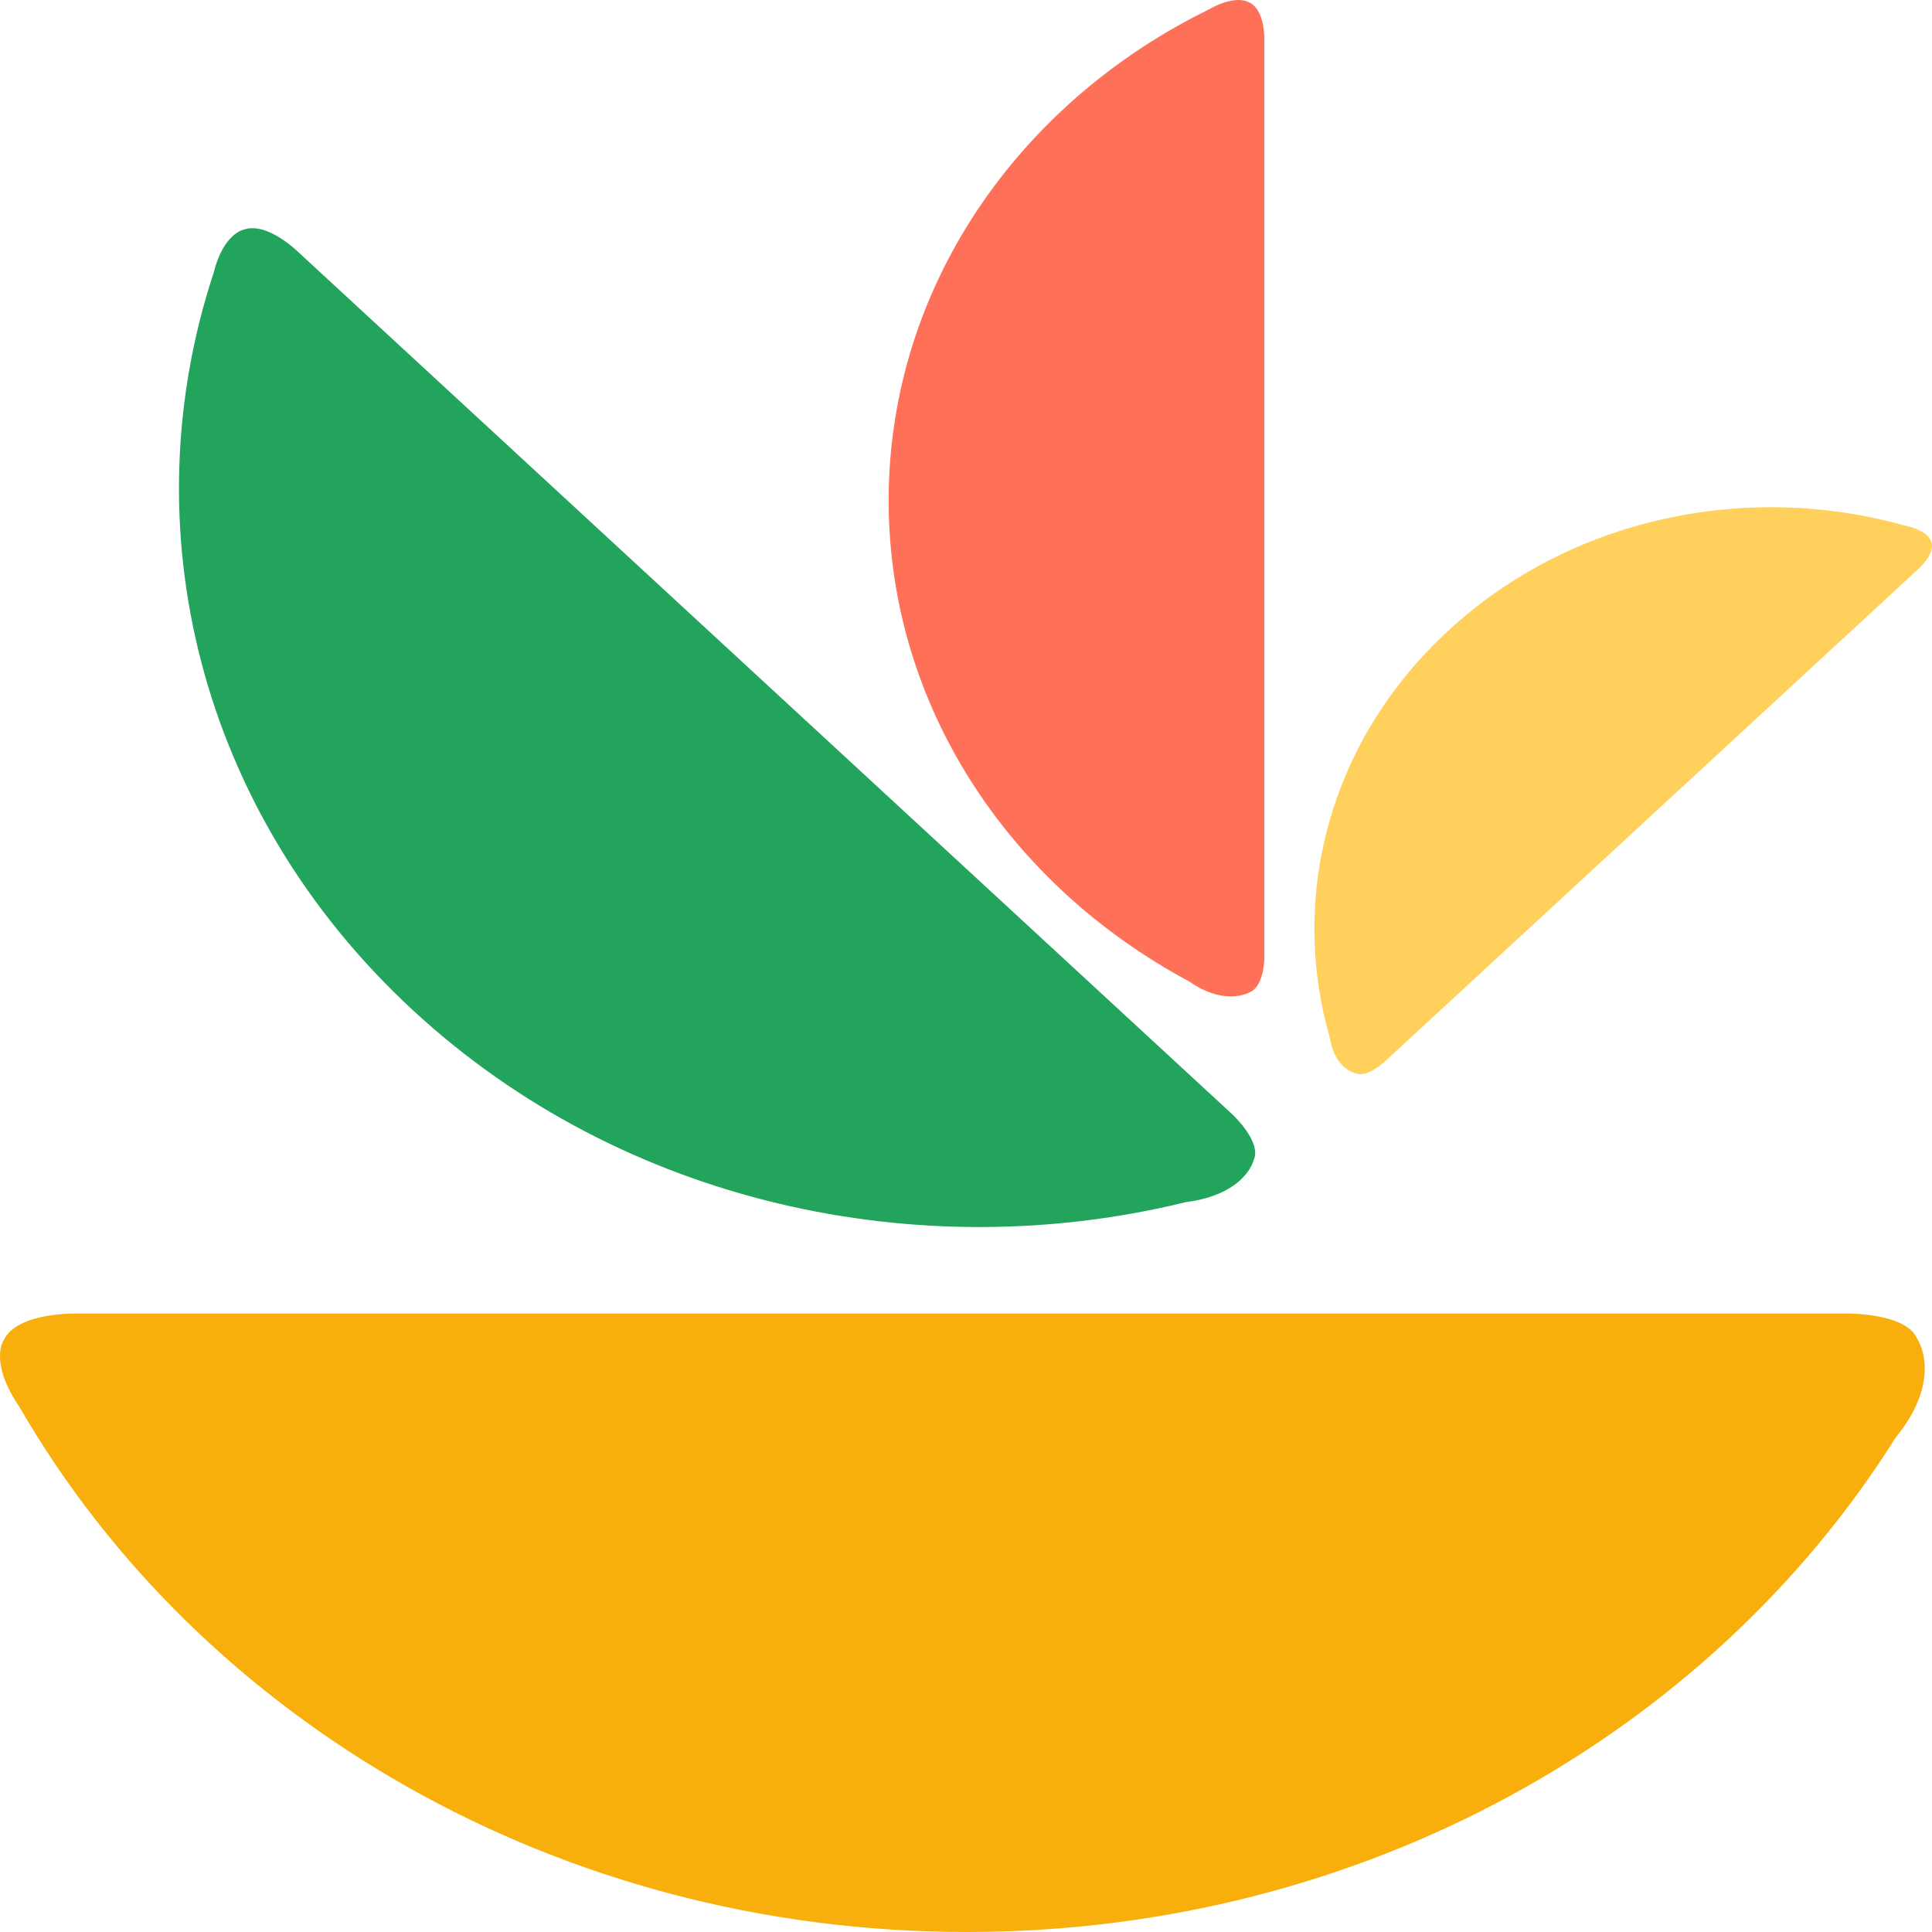
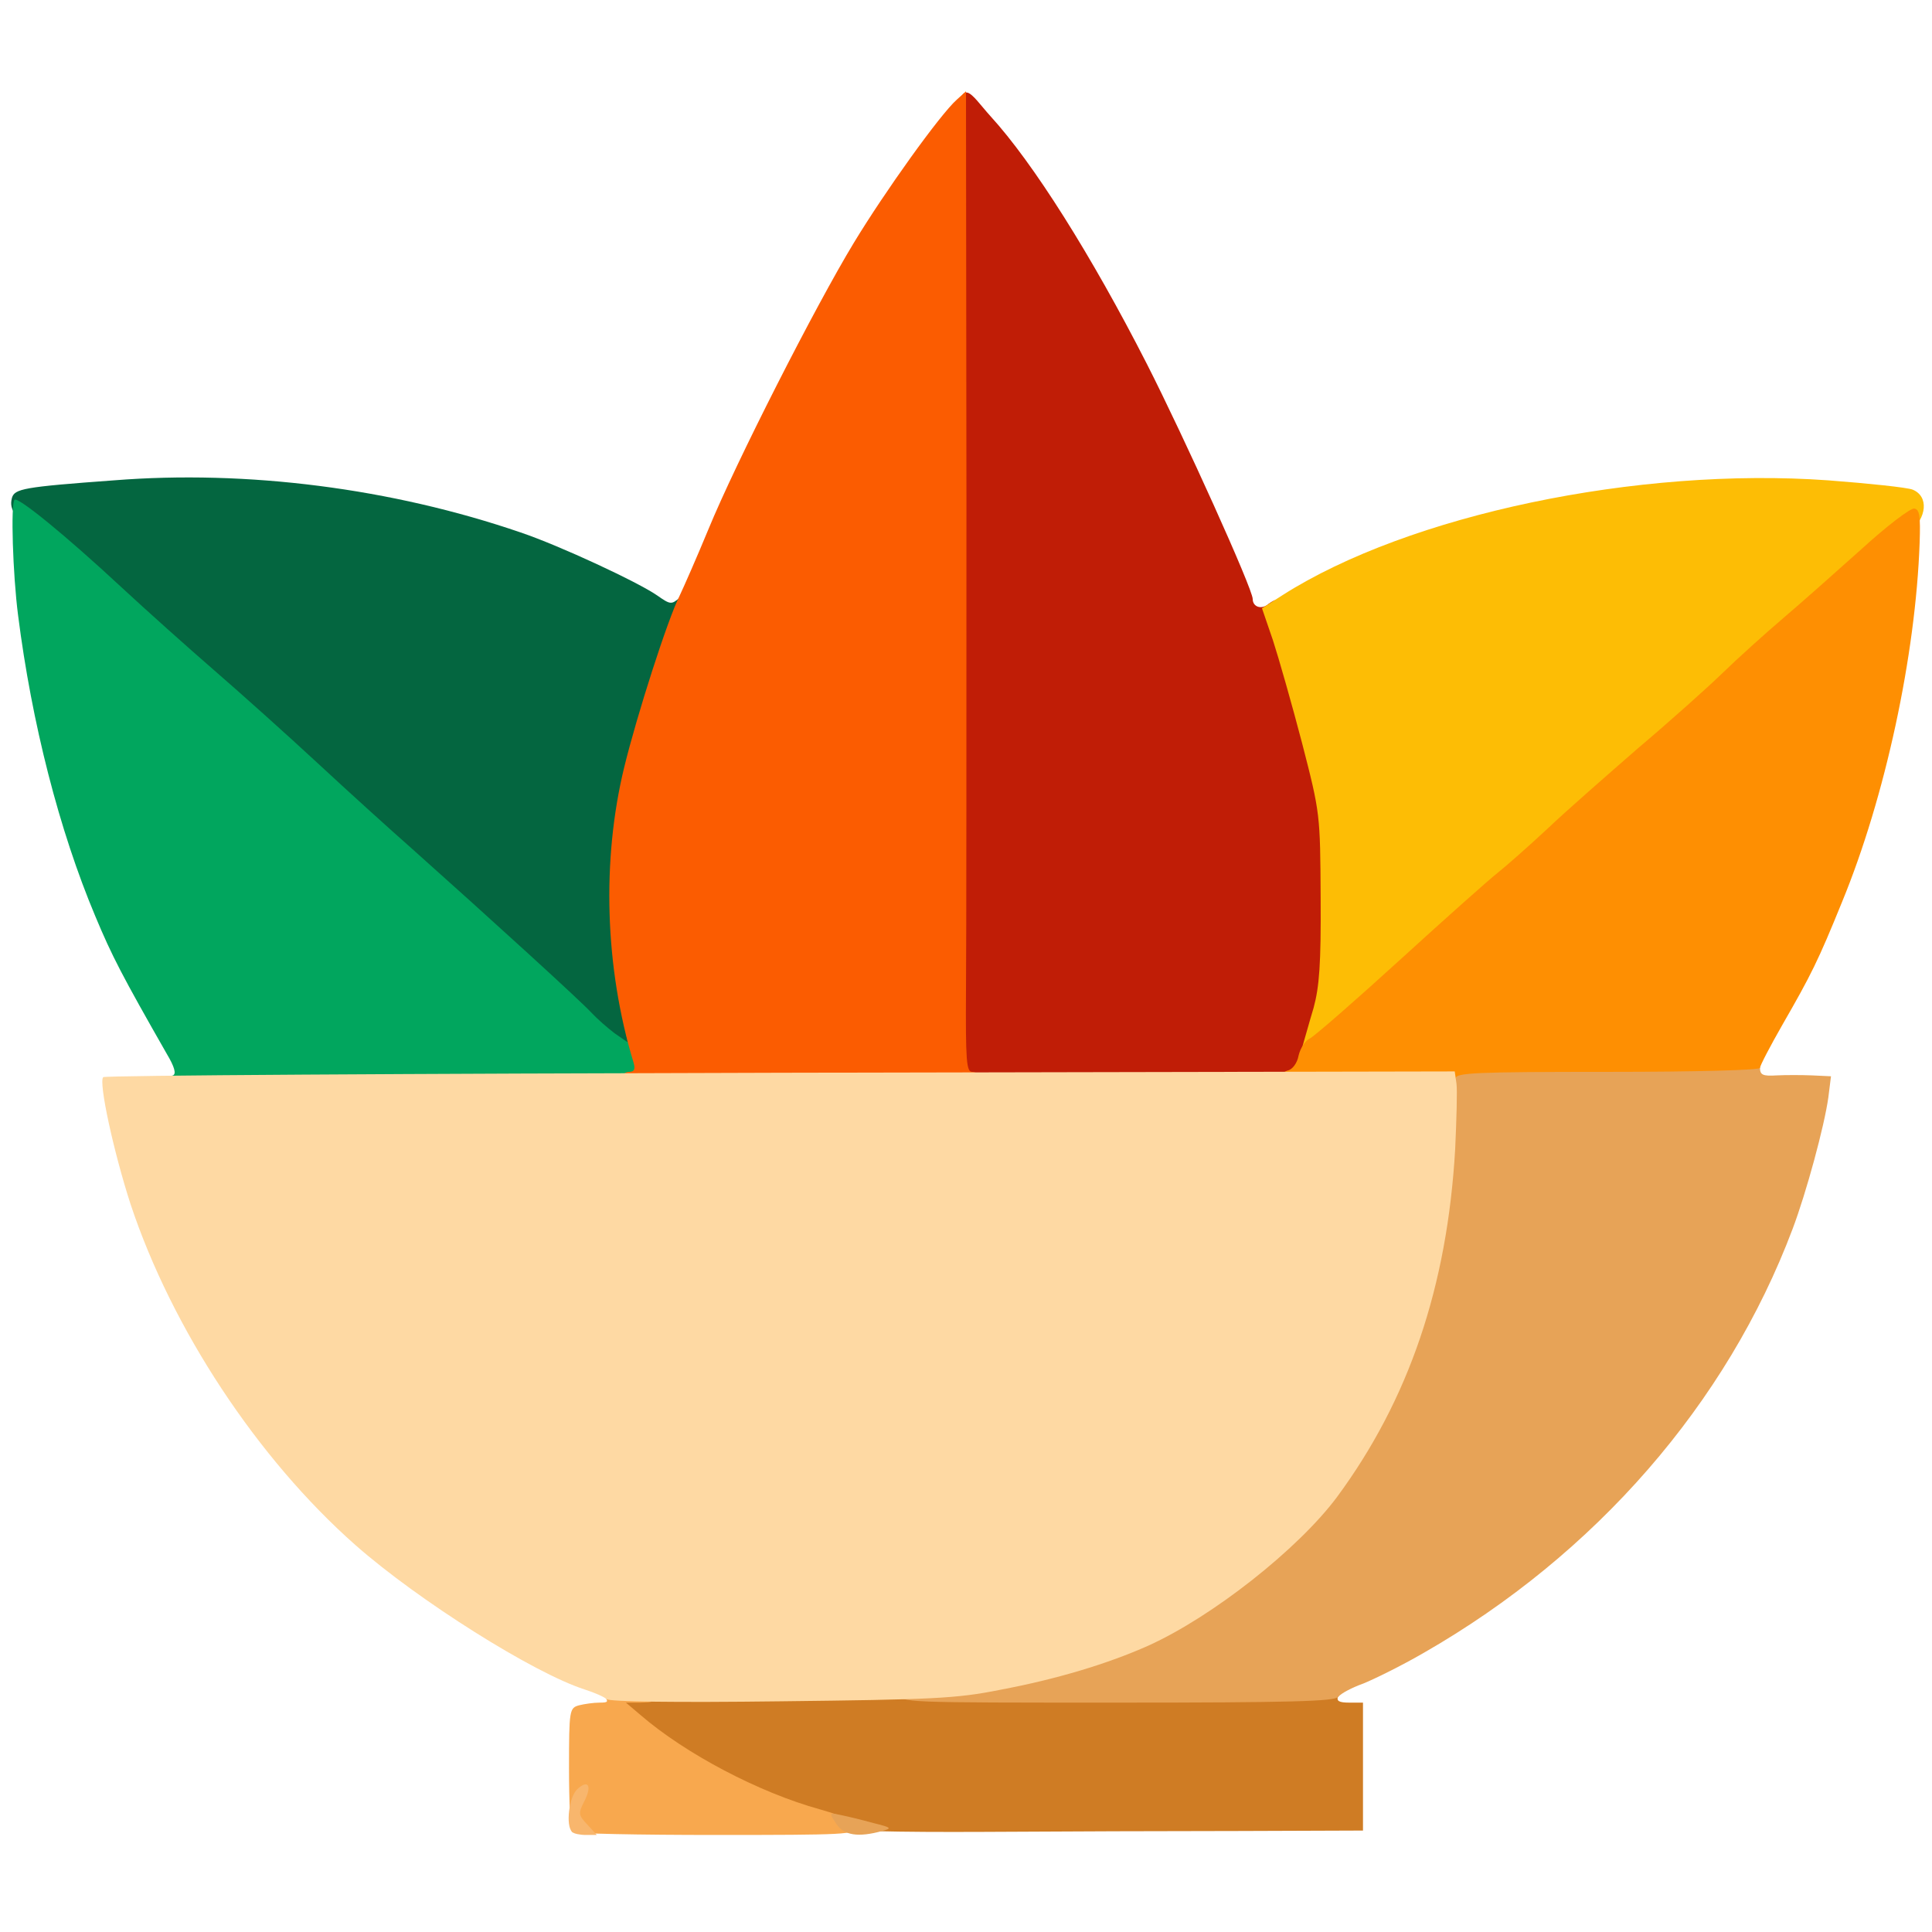
- <svg xmlns="http://www.w3.org/2000/svg" width="30" height="30" viewBox="0 0 30 30" fill="none">
-   <path d="M29.435 22.323C26.553 26.913 21.173 30 15.012 30C8.641 30 3.106 26.699 0.303 21.849C-0.175 21.145 0.055 20.815 0.055 20.815C0.266 20.359 1.235 20.397 1.235 20.397H28.717C28.717 20.397 29.605 20.395 29.769 20.787C29.769 20.787 30.193 21.396 29.435 22.323Z" fill="#F8AF0C" />
-   <path d="M18.412 18.667C14.269 19.684 9.668 18.693 6.419 15.694C3.059 12.592 2.025 8.157 3.318 4.234C3.468 3.63 3.778 3.568 3.778 3.568C4.15 3.43 4.64 3.922 4.64 3.922L18.794 16.988L19.133 17.301C19.133 17.301 19.603 17.733 19.465 18.019C19.465 18.019 19.341 18.547 18.412 18.667Z" fill="#22A45D" />
-   <path d="M18.463 15.238C15.674 13.746 13.799 10.961 13.799 7.772C13.799 4.474 15.804 1.608 18.751 0.157C19.178 -0.09 19.379 0.029 19.379 0.029C19.656 0.138 19.633 0.64 19.633 0.64V14.867C19.633 14.867 19.634 15.326 19.396 15.411C19.396 15.411 19.026 15.631 18.463 15.238Z" fill="#FF7058" />
-   <path d="M20.649 16.112C20.02 13.93 20.633 11.505 22.488 9.794C24.405 8.023 27.148 7.479 29.573 8.16C29.947 8.239 29.985 8.402 29.985 8.402C30.07 8.598 29.766 8.856 29.766 8.856L21.687 16.314L21.494 16.492C21.494 16.492 21.227 16.74 21.05 16.667C21.05 16.667 20.724 16.602 20.649 16.112Z" fill="#FFD15C" />
+ <svg xmlns="http://www.w3.org/2000/svg" version="1.0" width="438px" height="438px" viewBox="0 0 438 438" preserveAspectRatio="xMidYMid meet">
+   <g fill="#046640">
+     <path d="M128.7 230.2 c-9.1 -8.7 -20.9 -19.4 -38.2 -34.7 -4.9 -4.4 -14.6 -13.1 -21.5 -19.5 -6.9 -6.4 -17.4 -15.8 -23.5 -21 -6 -5.2 -14.4 -12.7 -18.5 -16.6 -4.1 -3.9 -11.1 -10.2 -15.5 -13.9 -8.2 -7.1 -9.5 -8.8 -8.8 -11.6 0.6 -2.1 2.6 -2.5 23.1 -4 30.2 -2.4 63 1.8 92.2 11.8 8.9 3 26.7 11.3 31 14.3 3 2.1 3.2 2.1 5.1 0.5 1.8 -1.8 1.9 -1.7 1.9 1.1 0 1.7 -2 8.8 -4.4 16 -8 23.9 -9.9 33.9 -10 50.9 0 11.3 0.4 16.5 1.7 21.1 0.9 3.4 1.7 8 1.7 10.3 0 4 -0.1 4.1 -3.5 4.1 -3.1 0 -4.8 -1.1 -12.8 -8.8z" />
+   </g>
+   <g fill="#c01d06">
+     <path d="M216 134.6 c0 -127.7 -0.7 -118.5 8.6 -108.2 9.6 10.5 22.8 31.4 35.4 56.1 8.4 16.5 24 51 24 53.3 0 1.8 2 2.5 3.6 1.1 0.8 -0.6 1.6 -1 1.8 -0.8 0.9 0.9 6 18.3 9.2 31.4 3.1 12.2 3.6 16.1 4.1 30.5 0.6 18.6 -0.5 30.1 -4.1 40.6 l-2.3 6.9 -40.1 0.3 -40.2 0.2 0 -111.4z" />
+   </g>
+   <g fill="#01a65e">
+     <path d="M38 245.1 c0 -0.5 0.5 -1.1 1.2 -1.3 0.8 -0.3 0.4 -1.9 -1.4 -4.9 -10.1 -17.7 -12.4 -22.1 -16.2 -31.2 -8.2 -19.5 -14.4 -43.8 -17.5 -68.2 -1.2 -9.3 -1.7 -25.3 -0.8 -26.2 0.8 -0.7 11.5 8 24.3 19.9 5.5 5.1 15 13.6 21 18.8 6 5.2 16.5 14.6 23.4 21 6.9 6.4 16.5 15.1 21.5 19.5 17.6 15.7 38 34.3 40.5 37 1.4 1.5 3.8 3.6 5.4 4.8 l2.9 2 -0.5 -2.6 c-0.3 -1.5 -0.1 -2.7 0.4 -2.7 1.8 0 4.8 6.6 4.8 10.8 l0 4.2 -54.5 0 c-32.4 0 -54.5 -0.4 -54.5 -0.9z" />
+   </g>
+   <g fill="#fb5c01">
+     <path d="M141 244.5 c0 -0.8 0.7 -1.5 1.6 -1.5 1.2 0 1.5 -0.6 1 -2.2 -6.5 -21.5 -7.2 -45.8 -2.1 -66.8 2.9 -11.9 9.9 -33.7 12.6 -39 0.9 -1.9 3.9 -8.7 6.5 -15 6.2 -15.1 24.2 -50.5 33 -65 7.1 -11.7 19.5 -29 23.3 -32.4 l2.1 -1.9 0.1 92.4 c0 50.8 0 100.8 -0.1 111.2 -0.1 16.3 0.1 18.7 1.4 18.7 0.9 0 1.6 0.7 1.6 1.5 0 1.3 -5.2 1.5 -40.5 1.5 -35.3 0 -40.5 -0.2 -40.5 -1.5z" />
+   </g>
+   <g fill="#cf7c24">
+     <path d="M187.1 414.4 c-11.4 -2.4 -25 -8.5 -36.6 -16.5 -10.4 -7.2 -11.5 -8.3 -11.5 -11.8 l0 -3.1 82.5 0 c72.9 0 82.4 0.2 81.9 1.5 -0.5 1.1 0.1 1.5 2.5 1.5 l3.1 0 0 14.5 0 14.5 -27.7 0.1 c-15.3 0 -41.5 0.1 -58.2 0.2 -19.8 0.1 -32.4 -0.2 -36 -0.9z" />
+   </g>
+   <g fill="#fdbd05">
+     <path d="M295.4 236.8 c0.4 -1.3 1.4 -5 2.4 -8.3 1.3 -4.8 1.7 -9.9 1.6 -25 -0.1 -18.9 -0.1 -19.1 -4.2 -35 -2.3 -8.8 -5.3 -19.3 -6.6 -23.3 l-2.5 -7.3 4.7 -3 c28.6 -18.2 80.5 -29.1 123.7 -26 9.2 0.7 17.8 1.6 19.1 2.1 3.7 1.5 3.3 6.4 -0.8 9.8 -1.8 1.5 -6.6 5.6 -10.5 9.2 -4 3.6 -10.7 9.4 -14.9 13 -4.2 3.6 -10.4 9.2 -13.8 12.5 -3.4 3.3 -12 11 -19.1 17 -7 6.1 -16.4 14.3 -20.7 18.4 -4.3 4 -9.4 8.5 -11.3 10 -1.9 1.4 -10.3 8.9 -18.7 16.5 -8.4 7.7 -17.2 15.7 -19.5 17.8 -5 4.5 -10 5.4 -8.9 1.6z" />
+   </g>
+   <g fill="#f8a84e">
+     <path d="M129.7 415.3 c-0.4 -0.3 -0.7 -6.8 -0.7 -14.4 0 -13.3 0.1 -13.7 2.3 -14.3 1.2 -0.3 3.3 -0.6 4.6 -0.6 2 0 2.1 -0.2 1.1 -1.5 -1.1 -1.3 -0.6 -1.5 3.2 -1.5 2.4 0 5.3 0.7 6.4 1.5 1.8 1.4 1.7 1.4 -1.4 1.5 l-3.3 0 3.3 2.8 c10.2 8.8 26.9 17.6 40.7 21.4 6.2 1.8 8.1 2.7 8.1 4.1 0 1.6 -2.2 1.7 -31.8 1.7 -17.5 0 -32.2 -0.3 -32.5 -0.7z" />
+   </g>
+   <g fill="#e7a357">
+     <path d="M189.6 413.5 c-1.7 -2.6 -1.7 -2.6 1.1 -2 1.5 0.3 4.8 1.1 7.3 1.8 4.1 1 4.3 1.2 2 1.8 -5.4 1.5 -8.7 1 -10.4 -1.6z" />
+     <path d="M204 384 c0 -1.7 0.7 -2 4.3 -2 11.2 0 35.8 -6 49 -11.9 14.6 -6.6 34 -21.9 42.8 -33.7 17 -23 25.5 -48.9 26.6 -81.1 l0.6 -15.3 35.8 0 c35.3 0 35.9 0 35.9 2 0 1.7 0.6 2 3.8 1.8 2 -0.1 5.6 -0.1 8 0 l4.3 0.2 -0.6 4.8 c-0.9 6.5 -5 21.6 -8.1 29.8 -14.9 39.6 -44.7 73.8 -83.6 96.1 -5 2.9 -11.3 6 -13.8 7 -2.5 0.9 -5 2.2 -5.6 3 -0.9 1 -10.4 1.3 -50.3 1.3 -48.4 0 -49.1 0 -49.1 -2z" />
+   </g>
+   <g fill="#f8b66d">
+     <path d="M129.7 415.3 c-1.5 -1.4 -0.7 -8 1.2 -9.7 2.5 -2.3 3.4 -0.7 1.5 2.9 -1.3 2.6 -1.3 3 0.8 5.2 l2.1 2.3 -2.5 0 c-1.3 0 -2.8 -0.3 -3.1 -0.7z" />
+   </g>
+   <g fill="#fe8f02">
+     <path d="M290 244.6 c0 -0.7 0.9 -1.6 1.9 -1.9 1.1 -0.2 2.2 -1.7 2.5 -3.4 0.4 -1.7 1.5 -3.4 2.6 -3.9 1 -0.5 10.2 -8.5 20.5 -17.9 10.2 -9.3 20.2 -18.2 22 -19.6 1.9 -1.5 7 -6 11.3 -10 4.3 -4.1 13.7 -12.3 20.7 -18.4 7.1 -6 15.7 -13.7 19.1 -17 3.4 -3.3 9.5 -8.8 13.6 -12.3 4 -3.4 12 -10.5 17.8 -15.7 5.8 -5.3 11.2 -9.4 12 -9.2 1.2 0.2 1.4 1.7 1.2 7.7 -0.9 25.6 -7.8 57.7 -17.6 81.5 -5.4 13.3 -7 16.5 -13.5 27.8 -2.8 4.9 -5.1 9.3 -5.1 9.8 0 0.5 -14.1 0.9 -34.5 0.9 -30 0 -34.5 0.2 -34.5 1.5 0 1.3 -2.9 1.5 -20 1.5 -16.4 0 -20 -0.3 -20 -1.4z" />
+   </g>
+   <g fill="#fed9a3">
+     <path d="M137.5 385.2 c-0.5 -0.5 -2.8 -1.5 -5 -2.2 -11.5 -3.7 -37.6 -20.1 -51.9 -32.7 -22.2 -19.6 -41.6 -49 -51 -77.3 -3.8 -11.7 -7.3 -27.7 -6.2 -28.8 0.4 -0.4 69.5 -0.8 153.6 -1 l152.8 -0.3 0.4 2.8 c0.2 1.5 0 8.2 -0.3 14.8 -1.8 31.2 -10.5 56.8 -26.8 78.9 -8.8 11.8 -28.2 27.1 -42.8 33.7 -9.2 4.1 -20.8 7.6 -33.6 10 -9.9 2 -15.5 2.2 -49.7 2.6 -23.8 0.3 -38.9 0.1 -39.5 -0.5z" />
+   </g>
</svg>
